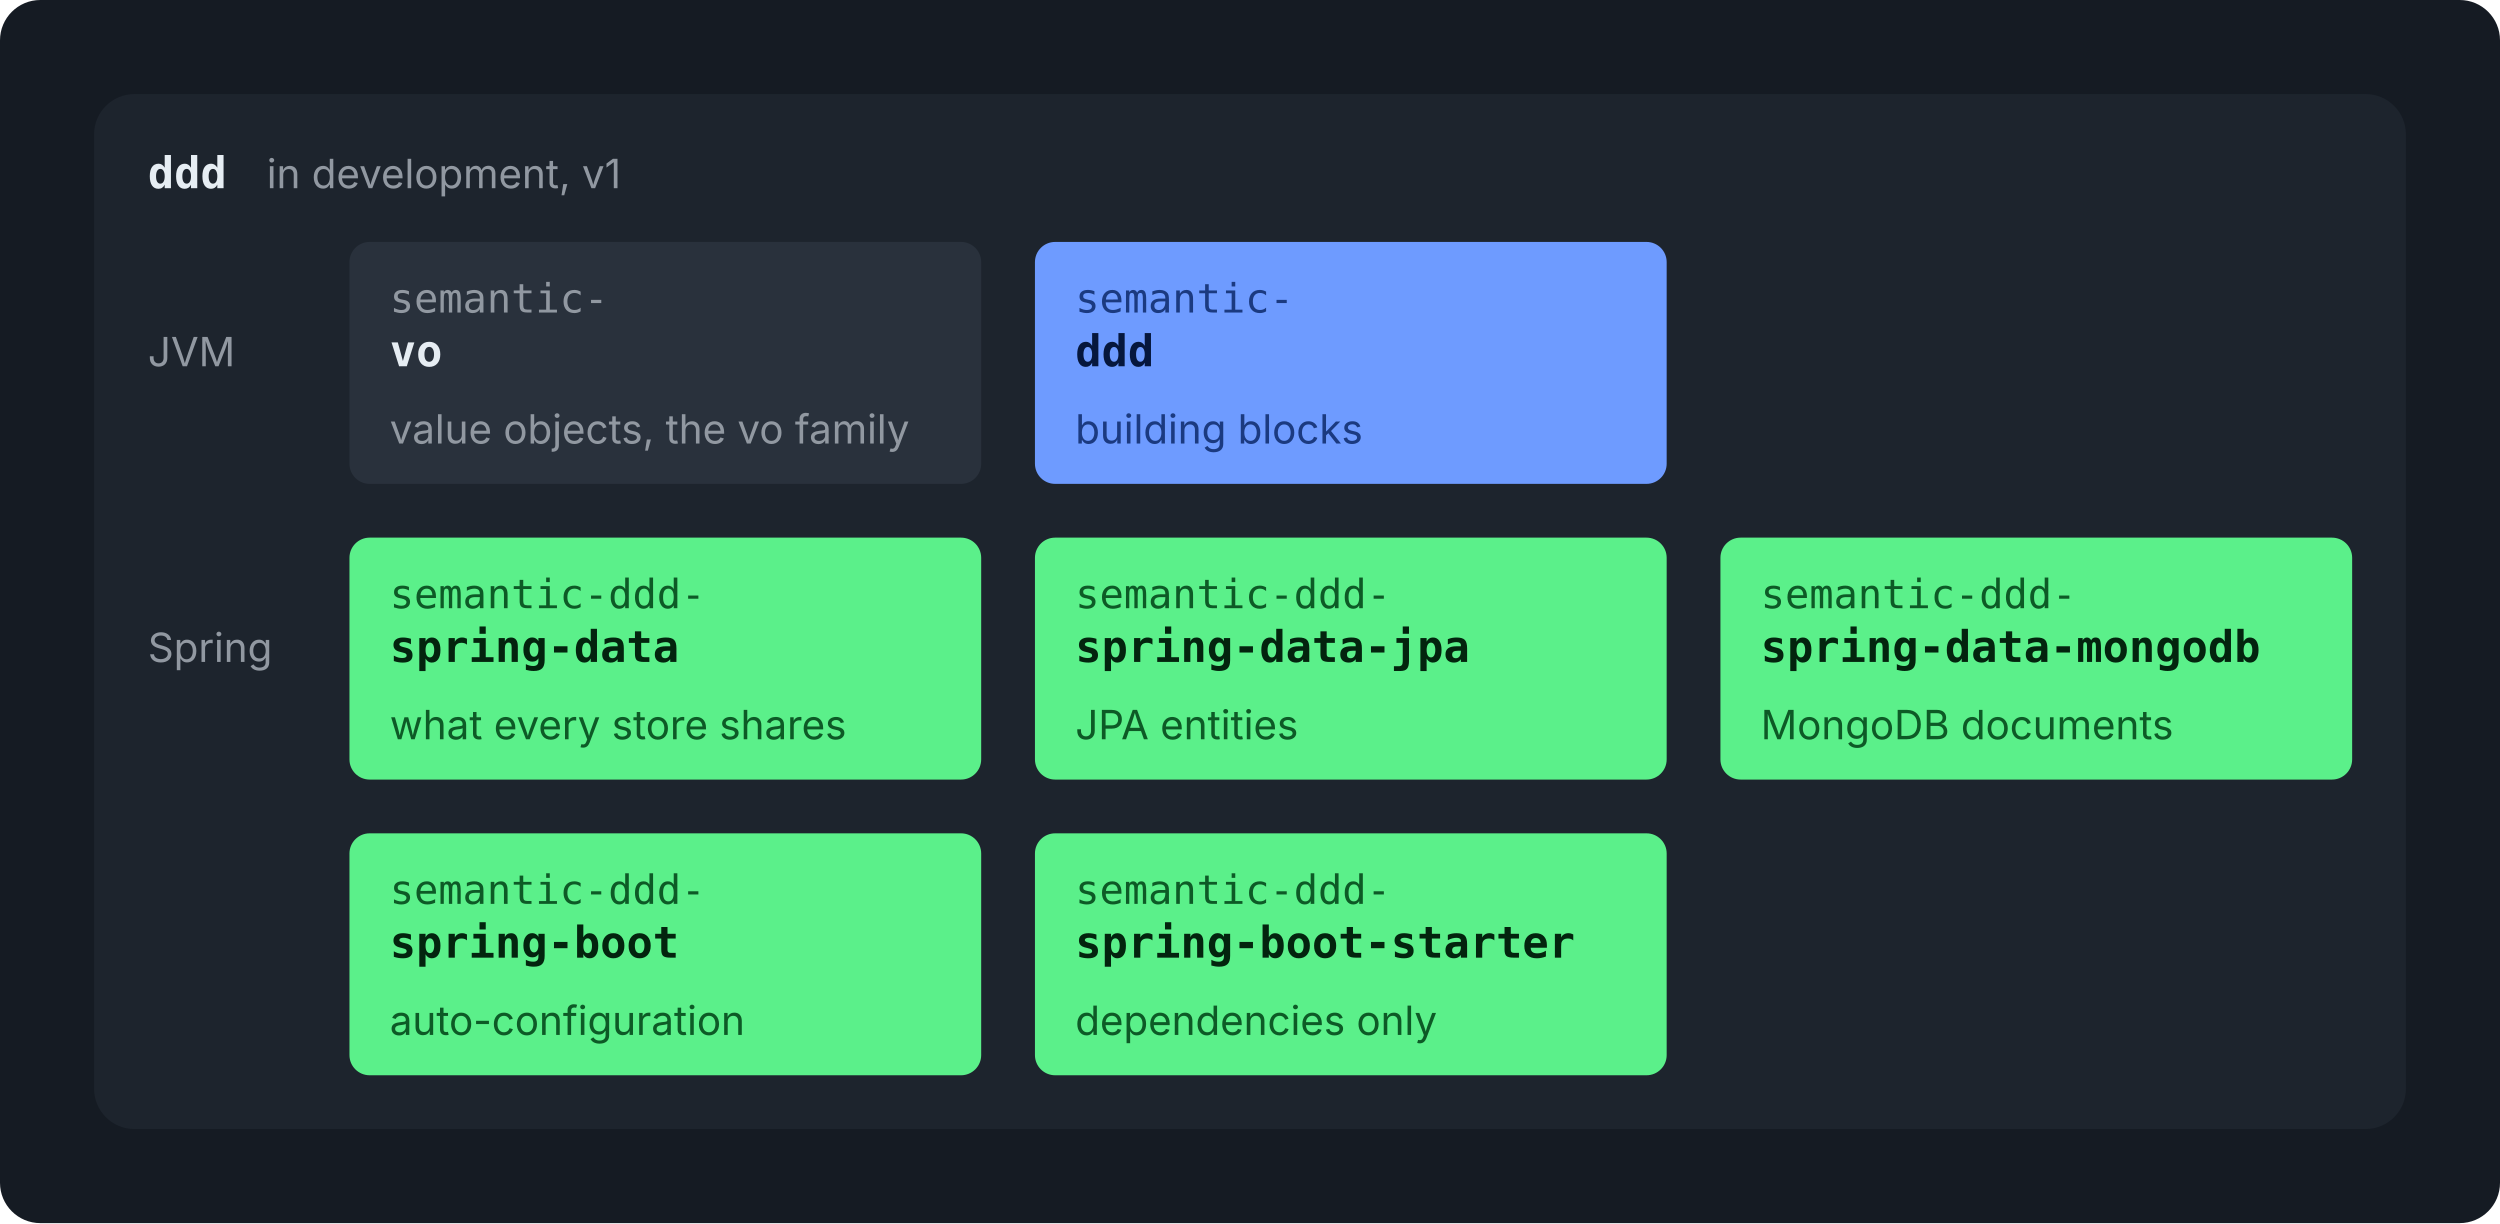
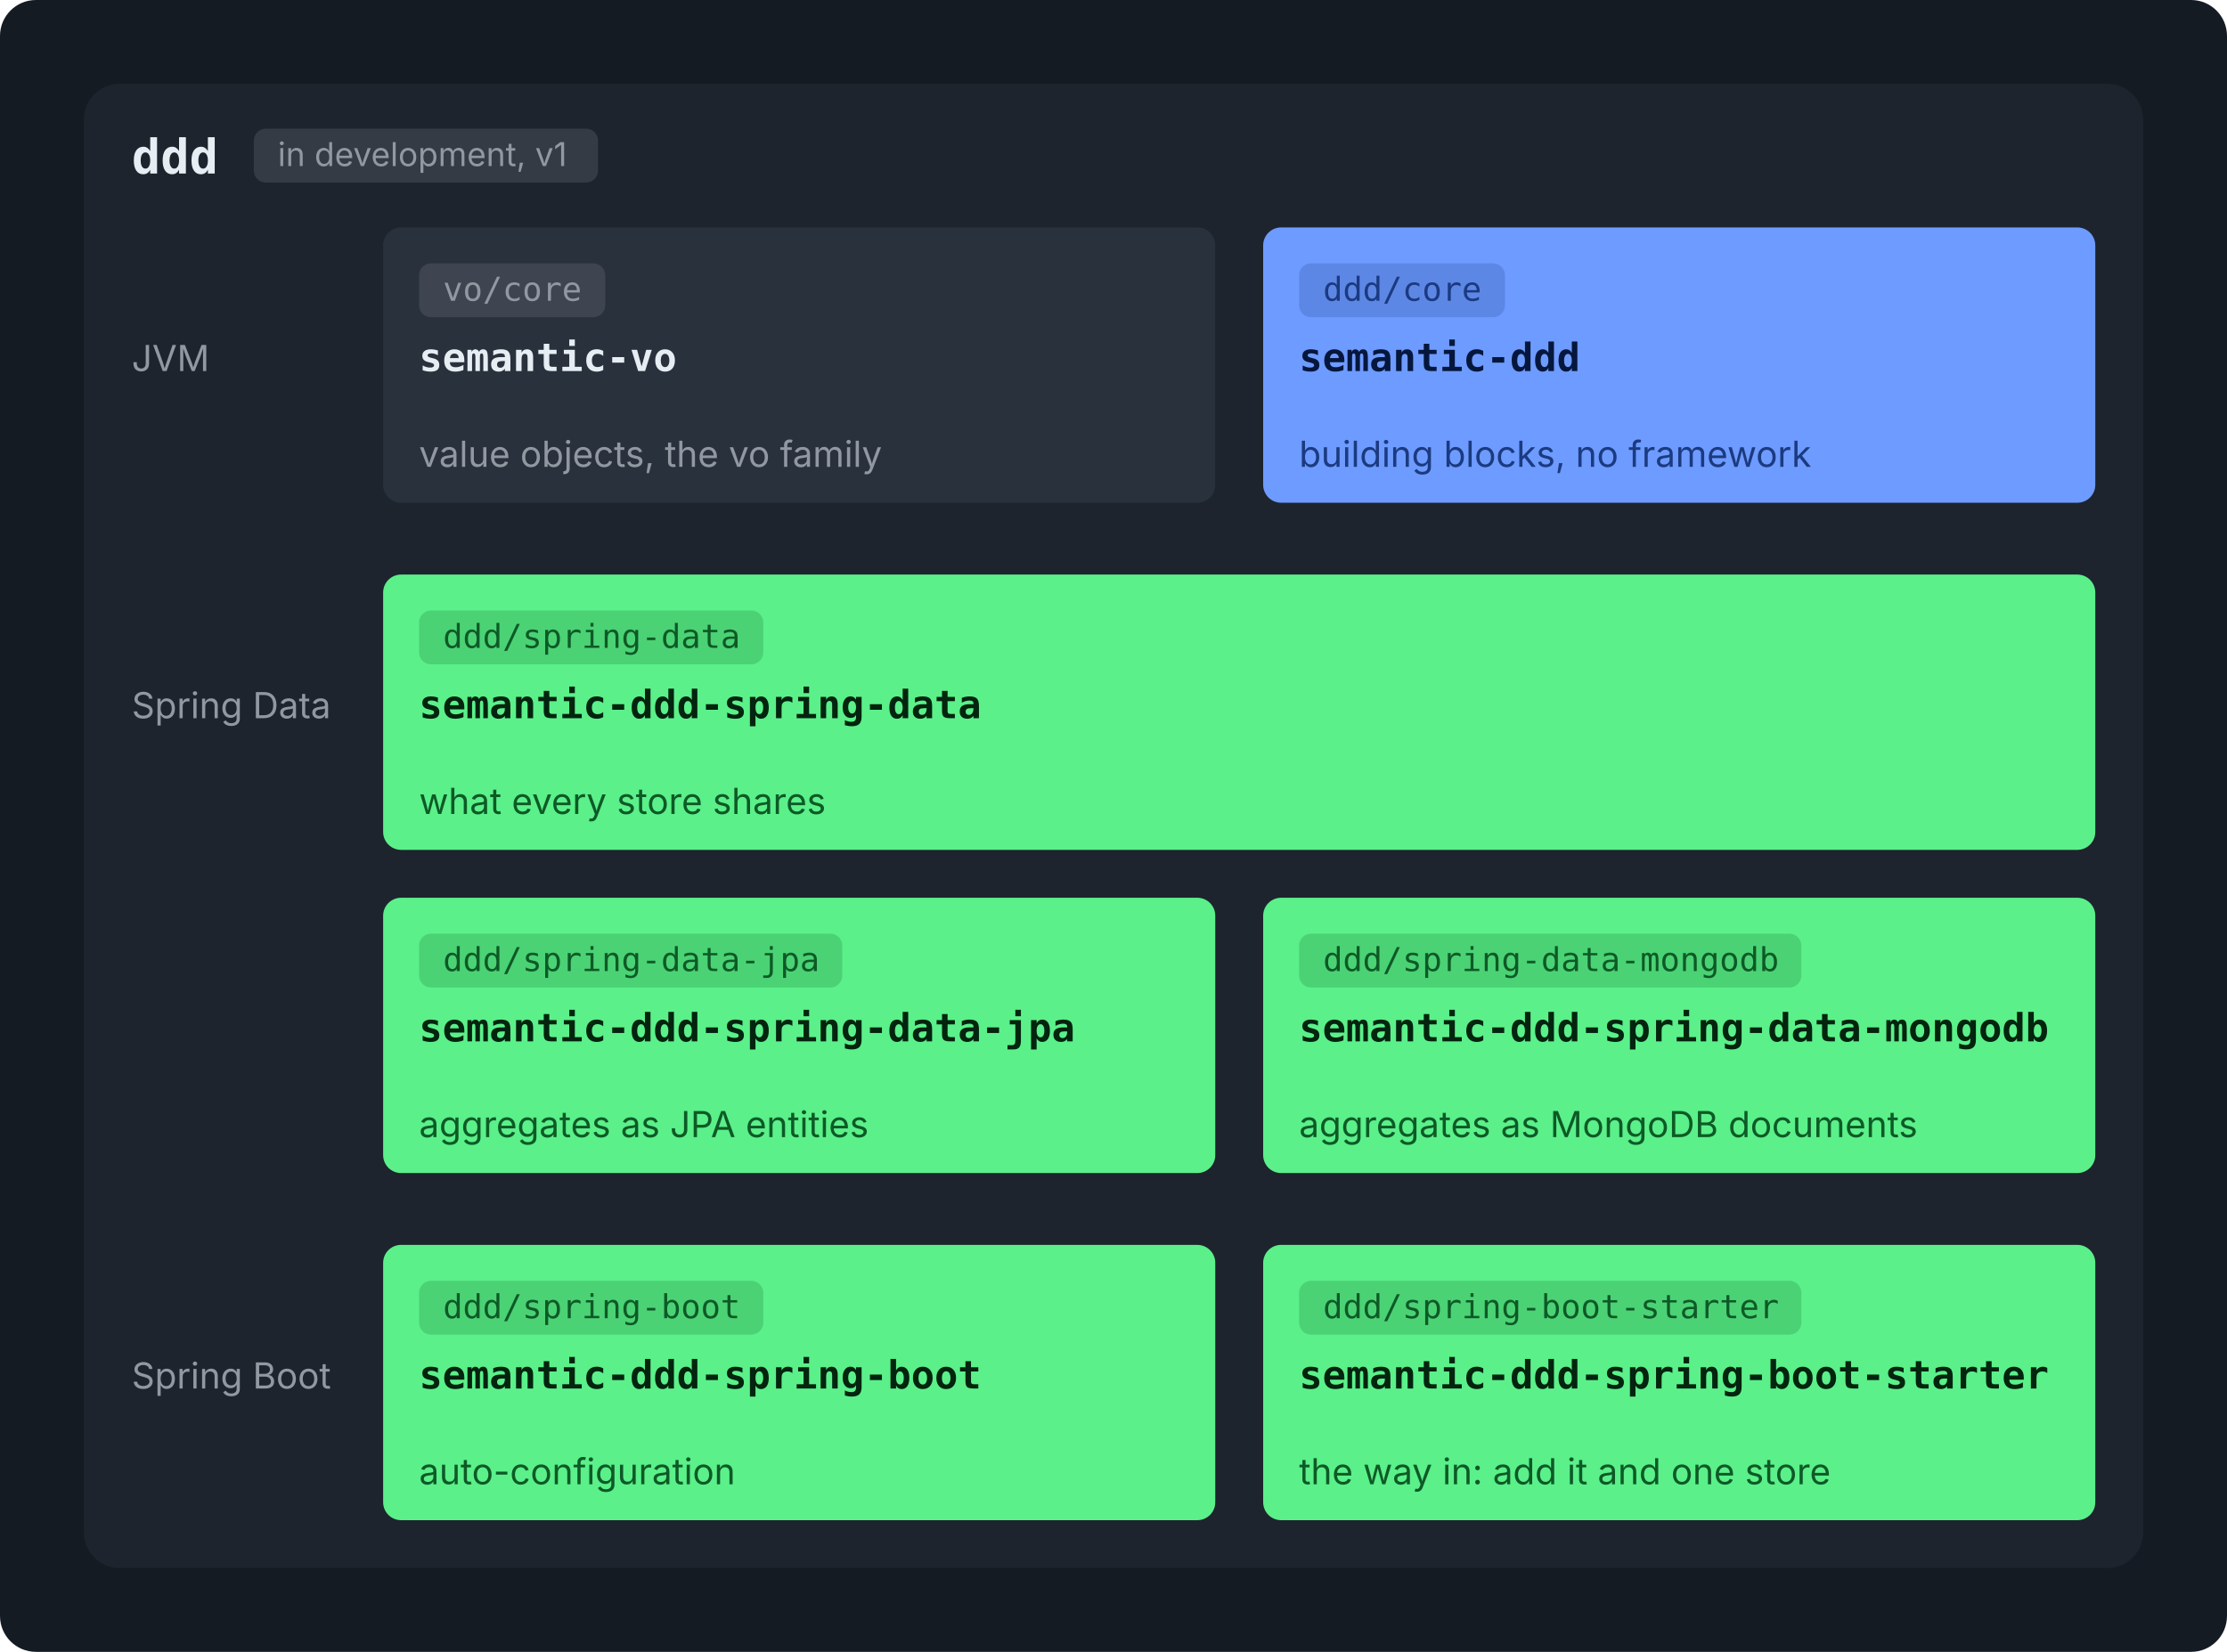
- <svg xmlns="http://www.w3.org/2000/svg" viewBox="0 0 744 364" width="744" height="364" role="img">
-   <rect width="744" height="364" rx="12" fill="#151B23" />
+ <svg xmlns="http://www.w3.org/2000/svg" viewBox="0 0 744 552" width="744" height="552" role="img">
+   <rect width="744" height="552" rx="12" fill="#151B23" />
  <g transform="translate(12,12)">
-     <rect x="16.0" y="16.0" width="688.0" height="308.0" rx="12" fill="#1D242D" />
-     <text x="32.0" y="44.0" font-family="ui-monospace, SFMono-Regular, 'SF Mono', Menlo, Consolas, monospace" font-size="13" font-weight="600" fill="#E6EDF3" text-anchor="start">ddd</text>
-     <text x="67.4" y="44.0" font-family="-apple-system, BlinkMacSystemFont, 'Segoe UI', Inter, Helvetica, Arial, sans-serif" font-size="12" font-weight="400" fill="#9198A1" text-anchor="start">in development, v1</text>
-     <text x="32.0" y="97.0" font-family="-apple-system, BlinkMacSystemFont, 'Segoe UI', Inter, Helvetica, Arial, sans-serif" font-size="12" font-weight="400" fill="#9198A1" text-anchor="start">JVM</text>
-     <rect x="92.0" y="60.0" width="188.0" height="72.0" rx="6" fill="#29313C" />
-     <text x="104.0" y="81.0" font-family="ui-monospace, SFMono-Regular, 'SF Mono', Menlo, Consolas, monospace" font-size="12" font-weight="400" fill="#9198A1" text-anchor="start">semantic-</text>
-     <text x="104.0" y="97.0" font-family="ui-monospace, SFMono-Regular, 'SF Mono', Menlo, Consolas, monospace" font-size="13" font-weight="600" fill="#E6EDF3" text-anchor="start">vo</text>
-     <text x="104.0" y="120.0" font-family="-apple-system, BlinkMacSystemFont, 'Segoe UI', Inter, Helvetica, Arial, sans-serif" font-size="12" font-weight="400" fill="#9198A1" text-anchor="start">value objects, the vo family</text>
-     <rect x="296.0" y="60.0" width="188.0" height="72.0" rx="6" fill="#6E9BFF" />
-     <text x="308.0" y="81.0" font-family="ui-monospace, SFMono-Regular, 'SF Mono', Menlo, Consolas, monospace" font-size="12" font-weight="400" fill="#1B3A80" text-anchor="start">semantic-</text>
-     <text x="308.0" y="97.0" font-family="ui-monospace, SFMono-Regular, 'SF Mono', Menlo, Consolas, monospace" font-size="13" font-weight="600" fill="#06173D" text-anchor="start">ddd</text>
-     <text x="308.0" y="120.0" font-family="-apple-system, BlinkMacSystemFont, 'Segoe UI', Inter, Helvetica, Arial, sans-serif" font-size="12" font-weight="400" fill="#1B3A80" text-anchor="start">building blocks</text>
-     <text x="32.0" y="185.0" font-family="-apple-system, BlinkMacSystemFont, 'Segoe UI', Inter, Helvetica, Arial, sans-serif" font-size="12" font-weight="400" fill="#9198A1" text-anchor="start">Spring</text>
-     <rect x="92.0" y="148.0" width="188.0" height="72.0" rx="6" fill="#5BF08A" />
-     <text x="104.0" y="169.0" font-family="ui-monospace, SFMono-Regular, 'SF Mono', Menlo, Consolas, monospace" font-size="12" font-weight="400" fill="#0D5A26" text-anchor="start">semantic-ddd-</text>
-     <text x="104.0" y="185.0" font-family="ui-monospace, SFMono-Regular, 'SF Mono', Menlo, Consolas, monospace" font-size="13" font-weight="600" fill="#03240E" text-anchor="start">spring-data</text>
-     <text x="104.0" y="208.0" font-family="-apple-system, BlinkMacSystemFont, 'Segoe UI', Inter, Helvetica, Arial, sans-serif" font-size="12" font-weight="400" fill="#0D5A26" text-anchor="start">what every store shares</text>
-     <rect x="296.0" y="148.0" width="188.0" height="72.0" rx="6" fill="#5BF08A" />
-     <text x="308.0" y="169.0" font-family="ui-monospace, SFMono-Regular, 'SF Mono', Menlo, Consolas, monospace" font-size="12" font-weight="400" fill="#0D5A26" text-anchor="start">semantic-ddd-</text>
-     <text x="308.0" y="185.0" font-family="ui-monospace, SFMono-Regular, 'SF Mono', Menlo, Consolas, monospace" font-size="13" font-weight="600" fill="#03240E" text-anchor="start">spring-data-jpa</text>
-     <text x="308.0" y="208.0" font-family="-apple-system, BlinkMacSystemFont, 'Segoe UI', Inter, Helvetica, Arial, sans-serif" font-size="12" font-weight="400" fill="#0D5A26" text-anchor="start">JPA entities</text>
-     <rect x="500.0" y="148.0" width="188.0" height="72.0" rx="6" fill="#5BF08A" />
-     <text x="512.0" y="169.0" font-family="ui-monospace, SFMono-Regular, 'SF Mono', Menlo, Consolas, monospace" font-size="12" font-weight="400" fill="#0D5A26" text-anchor="start">semantic-ddd-</text>
-     <text x="512.0" y="185.0" font-family="ui-monospace, SFMono-Regular, 'SF Mono', Menlo, Consolas, monospace" font-size="13" font-weight="600" fill="#03240E" text-anchor="start">spring-data-mongodb</text>
-     <text x="512.0" y="208.0" font-family="-apple-system, BlinkMacSystemFont, 'Segoe UI', Inter, Helvetica, Arial, sans-serif" font-size="12" font-weight="400" fill="#0D5A26" text-anchor="start">MongoDB documents</text>
-     <rect x="92.0" y="236.0" width="188.0" height="72.0" rx="6" fill="#5BF08A" />
-     <text x="104.0" y="257.0" font-family="ui-monospace, SFMono-Regular, 'SF Mono', Menlo, Consolas, monospace" font-size="12" font-weight="400" fill="#0D5A26" text-anchor="start">semantic-ddd-</text>
-     <text x="104.0" y="273.0" font-family="ui-monospace, SFMono-Regular, 'SF Mono', Menlo, Consolas, monospace" font-size="13" font-weight="600" fill="#03240E" text-anchor="start">spring-boot</text>
-     <text x="104.0" y="296.0" font-family="-apple-system, BlinkMacSystemFont, 'Segoe UI', Inter, Helvetica, Arial, sans-serif" font-size="12" font-weight="400" fill="#0D5A26" text-anchor="start">auto-configuration</text>
-     <rect x="296.0" y="236.0" width="188.0" height="72.0" rx="6" fill="#5BF08A" />
-     <text x="308.0" y="257.0" font-family="ui-monospace, SFMono-Regular, 'SF Mono', Menlo, Consolas, monospace" font-size="12" font-weight="400" fill="#0D5A26" text-anchor="start">semantic-ddd-</text>
-     <text x="308.0" y="273.0" font-family="ui-monospace, SFMono-Regular, 'SF Mono', Menlo, Consolas, monospace" font-size="13" font-weight="600" fill="#03240E" text-anchor="start">spring-boot-starter</text>
-     <text x="308.0" y="296.0" font-family="-apple-system, BlinkMacSystemFont, 'Segoe UI', Inter, Helvetica, Arial, sans-serif" font-size="12" font-weight="400" fill="#0D5A26" text-anchor="start">dependencies only</text>
+     <rect x="16.0" y="16.0" width="688.0" height="496.0" rx="12" fill="#1D242D" />
+     <text x="32.0" y="46.0" font-family="ui-monospace, SFMono-Regular, 'SF Mono', Menlo, Consolas, monospace" font-size="16" font-weight="600" fill="#E6EDF3" text-anchor="start">ddd</text>
+     <rect x="72.8" y="31.0" width="115.0" height="18" rx="4" fill="#9198A1" fill-opacity="0.2" />
+     <text x="80.8" y="43.5" font-family="-apple-system, BlinkMacSystemFont, 'Segoe UI', Inter, Helvetica, Arial, sans-serif" font-size="11" font-weight="400" fill="#9198A1" text-anchor="start">in development, v1</text>
+     <text x="32.0" y="112.0" font-family="-apple-system, BlinkMacSystemFont, 'Segoe UI', Inter, Helvetica, Arial, sans-serif" font-size="12" font-weight="400" fill="#9198A1" text-anchor="start">JVM</text>
+     <rect x="116.0" y="64.0" width="278.0" height="92.0" rx="6" fill="#29313C" />
+     <rect x="128.0" y="76.0" width="62.2" height="18" rx="4" fill="#9198A1" fill-opacity="0.2" />
+     <text x="136.0" y="88.5" font-family="ui-monospace, SFMono-Regular, 'SF Mono', Menlo, Consolas, monospace" font-size="11" font-weight="400" fill="#9198A1" text-anchor="start">vo/core</text>
+     <text x="128.0" y="112.0" font-family="ui-monospace, SFMono-Regular, 'SF Mono', Menlo, Consolas, monospace" font-size="13" font-weight="600" fill="#E6EDF3" text-anchor="start">semantic-vo</text>
+     <text x="128.0" y="144.0" font-family="-apple-system, BlinkMacSystemFont, 'Segoe UI', Inter, Helvetica, Arial, sans-serif" font-size="12" font-weight="400" fill="#9198A1" text-anchor="start">value objects, the vo family</text>
+     <rect x="410.0" y="64.0" width="278.0" height="92.0" rx="6" fill="#6E9BFF" />
+     <rect x="422.0" y="76.0" width="68.8" height="18" rx="4" fill="#1B3A80" fill-opacity="0.2" />
+     <text x="430.0" y="88.5" font-family="ui-monospace, SFMono-Regular, 'SF Mono', Menlo, Consolas, monospace" font-size="11" font-weight="400" fill="#1B3A80" text-anchor="start">ddd/core</text>
+     <text x="422.0" y="112.0" font-family="ui-monospace, SFMono-Regular, 'SF Mono', Menlo, Consolas, monospace" font-size="13" font-weight="600" fill="#06173D" text-anchor="start">semantic-ddd</text>
+     <text x="422.0" y="144.0" font-family="-apple-system, BlinkMacSystemFont, 'Segoe UI', Inter, Helvetica, Arial, sans-serif" font-size="12" font-weight="400" fill="#1B3A80" text-anchor="start">building blocks, no framework</text>
+     <text x="32.0" y="228.0" font-family="-apple-system, BlinkMacSystemFont, 'Segoe UI', Inter, Helvetica, Arial, sans-serif" font-size="12" font-weight="400" fill="#9198A1" text-anchor="start">Spring Data</text>
+     <rect x="116.0" y="180.0" width="572.0" height="92.0" rx="6" fill="#5BF08A" />
+     <rect x="128.0" y="192.0" width="115.0" height="18" rx="4" fill="#0D5A26" fill-opacity="0.2" />
+     <text x="136.0" y="204.5" font-family="ui-monospace, SFMono-Regular, 'SF Mono', Menlo, Consolas, monospace" font-size="11" font-weight="400" fill="#0D5A26" text-anchor="start">ddd/spring-data</text>
+     <text x="128.0" y="228.0" font-family="ui-monospace, SFMono-Regular, 'SF Mono', Menlo, Consolas, monospace" font-size="13" font-weight="600" fill="#03240E" text-anchor="start">semantic-ddd-spring-data</text>
+     <text x="128.0" y="260.0" font-family="-apple-system, BlinkMacSystemFont, 'Segoe UI', Inter, Helvetica, Arial, sans-serif" font-size="12" font-weight="400" fill="#0D5A26" text-anchor="start">what every store shares</text>
+     <rect x="116.0" y="288.0" width="278.0" height="92.0" rx="6" fill="#5BF08A" />
+     <rect x="128.0" y="300.0" width="141.4" height="18" rx="4" fill="#0D5A26" fill-opacity="0.2" />
+     <text x="136.0" y="312.5" font-family="ui-monospace, SFMono-Regular, 'SF Mono', Menlo, Consolas, monospace" font-size="11" font-weight="400" fill="#0D5A26" text-anchor="start">ddd/spring-data-jpa</text>
+     <text x="128.0" y="336.0" font-family="ui-monospace, SFMono-Regular, 'SF Mono', Menlo, Consolas, monospace" font-size="13" font-weight="600" fill="#03240E" text-anchor="start">semantic-ddd-spring-data-jpa</text>
+     <text x="128.0" y="368.0" font-family="-apple-system, BlinkMacSystemFont, 'Segoe UI', Inter, Helvetica, Arial, sans-serif" font-size="12" font-weight="400" fill="#0D5A26" text-anchor="start">aggregates as JPA entities</text>
+     <rect x="410.0" y="288.0" width="278.0" height="92.0" rx="6" fill="#5BF08A" />
+     <rect x="422.0" y="300.0" width="167.8" height="18" rx="4" fill="#0D5A26" fill-opacity="0.2" />
+     <text x="430.0" y="312.5" font-family="ui-monospace, SFMono-Regular, 'SF Mono', Menlo, Consolas, monospace" font-size="11" font-weight="400" fill="#0D5A26" text-anchor="start">ddd/spring-data-mongodb</text>
+     <text x="422.0" y="336.0" font-family="ui-monospace, SFMono-Regular, 'SF Mono', Menlo, Consolas, monospace" font-size="13" font-weight="600" fill="#03240E" text-anchor="start">semantic-ddd-spring-data-mongodb</text>
+     <text x="422.0" y="368.0" font-family="-apple-system, BlinkMacSystemFont, 'Segoe UI', Inter, Helvetica, Arial, sans-serif" font-size="12" font-weight="400" fill="#0D5A26" text-anchor="start">aggregates as MongoDB documents</text>
+     <text x="32.0" y="452.0" font-family="-apple-system, BlinkMacSystemFont, 'Segoe UI', Inter, Helvetica, Arial, sans-serif" font-size="12" font-weight="400" fill="#9198A1" text-anchor="start">Spring Boot</text>
+     <rect x="116.0" y="404.0" width="278.0" height="92.0" rx="6" fill="#5BF08A" />
+     <rect x="128.0" y="416.0" width="115.0" height="18" rx="4" fill="#0D5A26" fill-opacity="0.2" />
+     <text x="136.0" y="428.5" font-family="ui-monospace, SFMono-Regular, 'SF Mono', Menlo, Consolas, monospace" font-size="11" font-weight="400" fill="#0D5A26" text-anchor="start">ddd/spring-boot</text>
+     <text x="128.0" y="452.0" font-family="ui-monospace, SFMono-Regular, 'SF Mono', Menlo, Consolas, monospace" font-size="13" font-weight="600" fill="#03240E" text-anchor="start">semantic-ddd-spring-boot</text>
+     <text x="128.0" y="484.0" font-family="-apple-system, BlinkMacSystemFont, 'Segoe UI', Inter, Helvetica, Arial, sans-serif" font-size="12" font-weight="400" fill="#0D5A26" text-anchor="start">auto-configuration</text>
+     <rect x="410.0" y="404.0" width="278.0" height="92.0" rx="6" fill="#5BF08A" />
+     <rect x="422.0" y="416.0" width="167.8" height="18" rx="4" fill="#0D5A26" fill-opacity="0.2" />
+     <text x="430.0" y="428.5" font-family="ui-monospace, SFMono-Regular, 'SF Mono', Menlo, Consolas, monospace" font-size="11" font-weight="400" fill="#0D5A26" text-anchor="start">ddd/spring-boot-starter</text>
+     <text x="422.0" y="452.0" font-family="ui-monospace, SFMono-Regular, 'SF Mono', Menlo, Consolas, monospace" font-size="13" font-weight="600" fill="#03240E" text-anchor="start">semantic-ddd-spring-boot-starter</text>
+     <text x="422.0" y="484.0" font-family="-apple-system, BlinkMacSystemFont, 'Segoe UI', Inter, Helvetica, Arial, sans-serif" font-size="12" font-weight="400" fill="#0D5A26" text-anchor="start">the way in: add it and one store</text>
  </g>
</svg>
